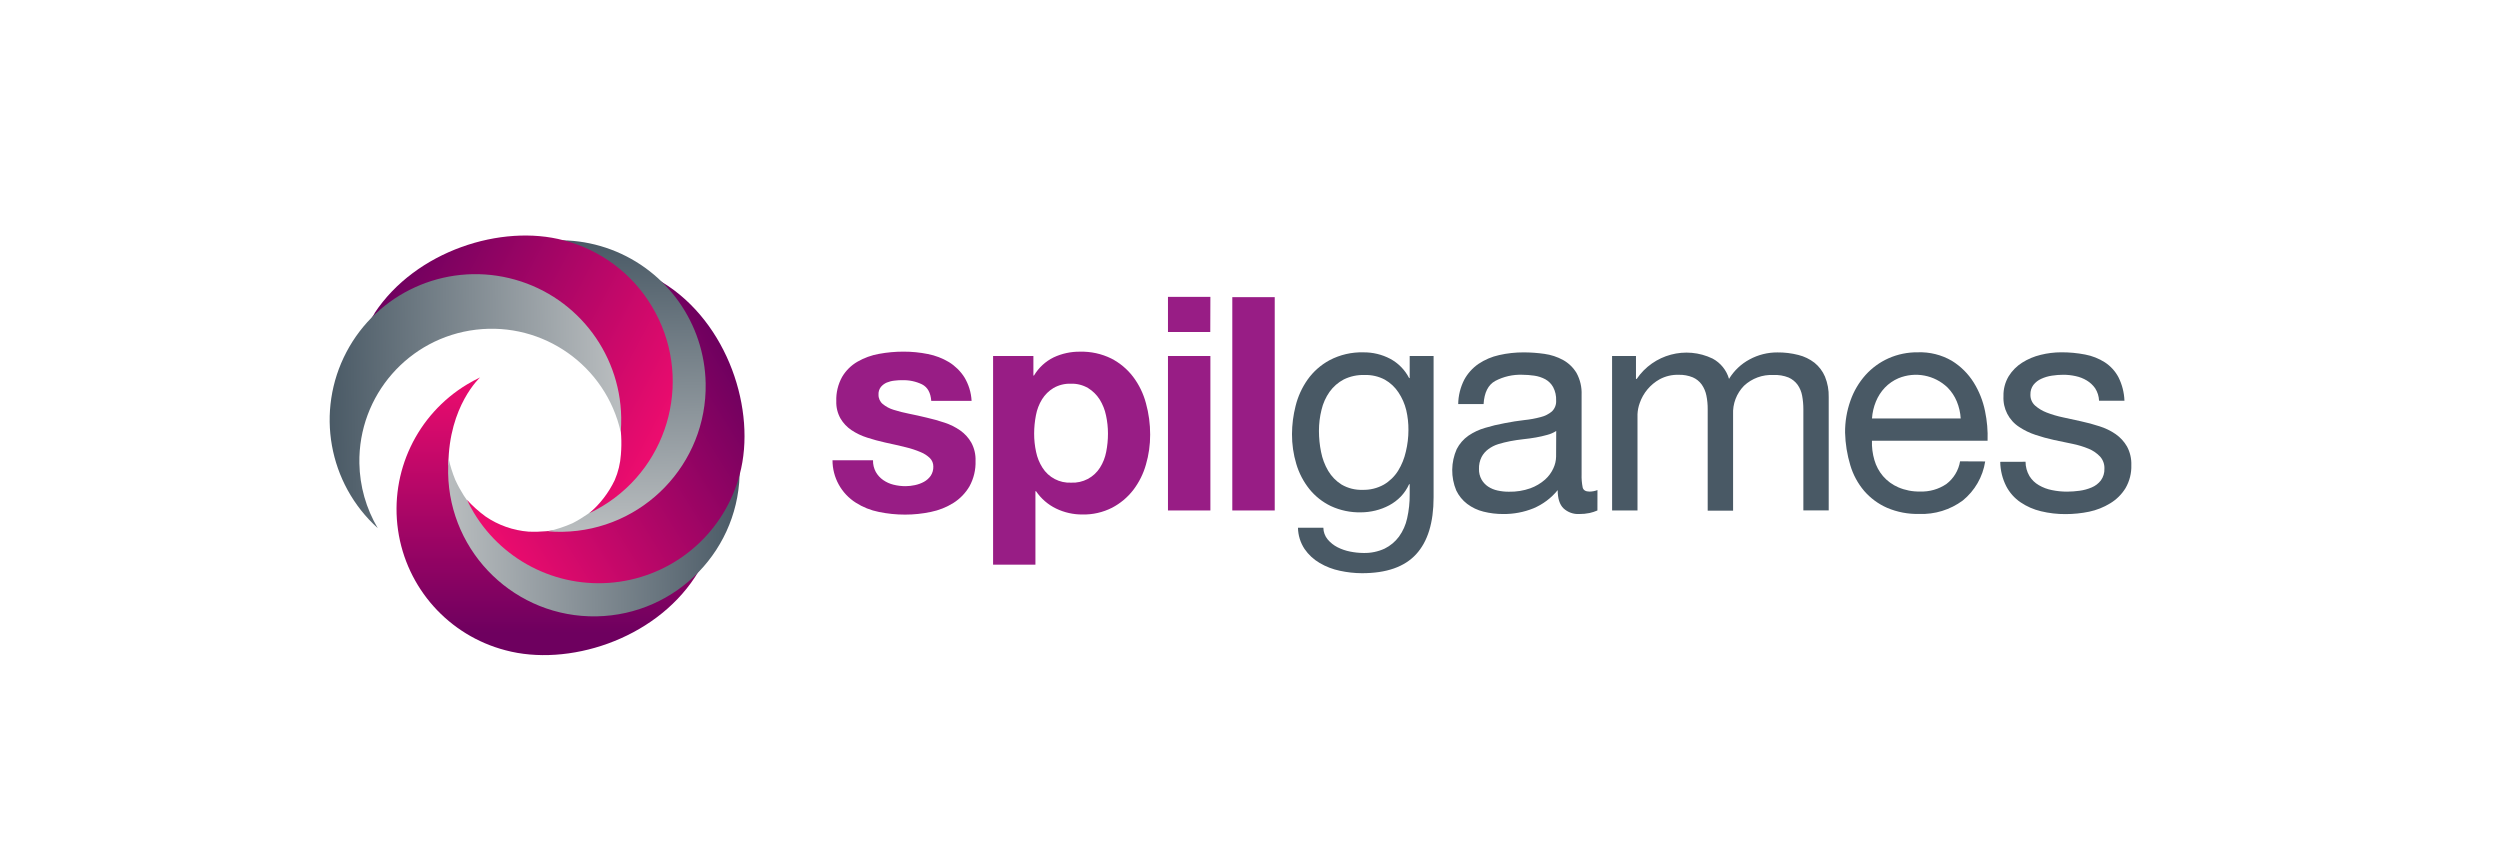
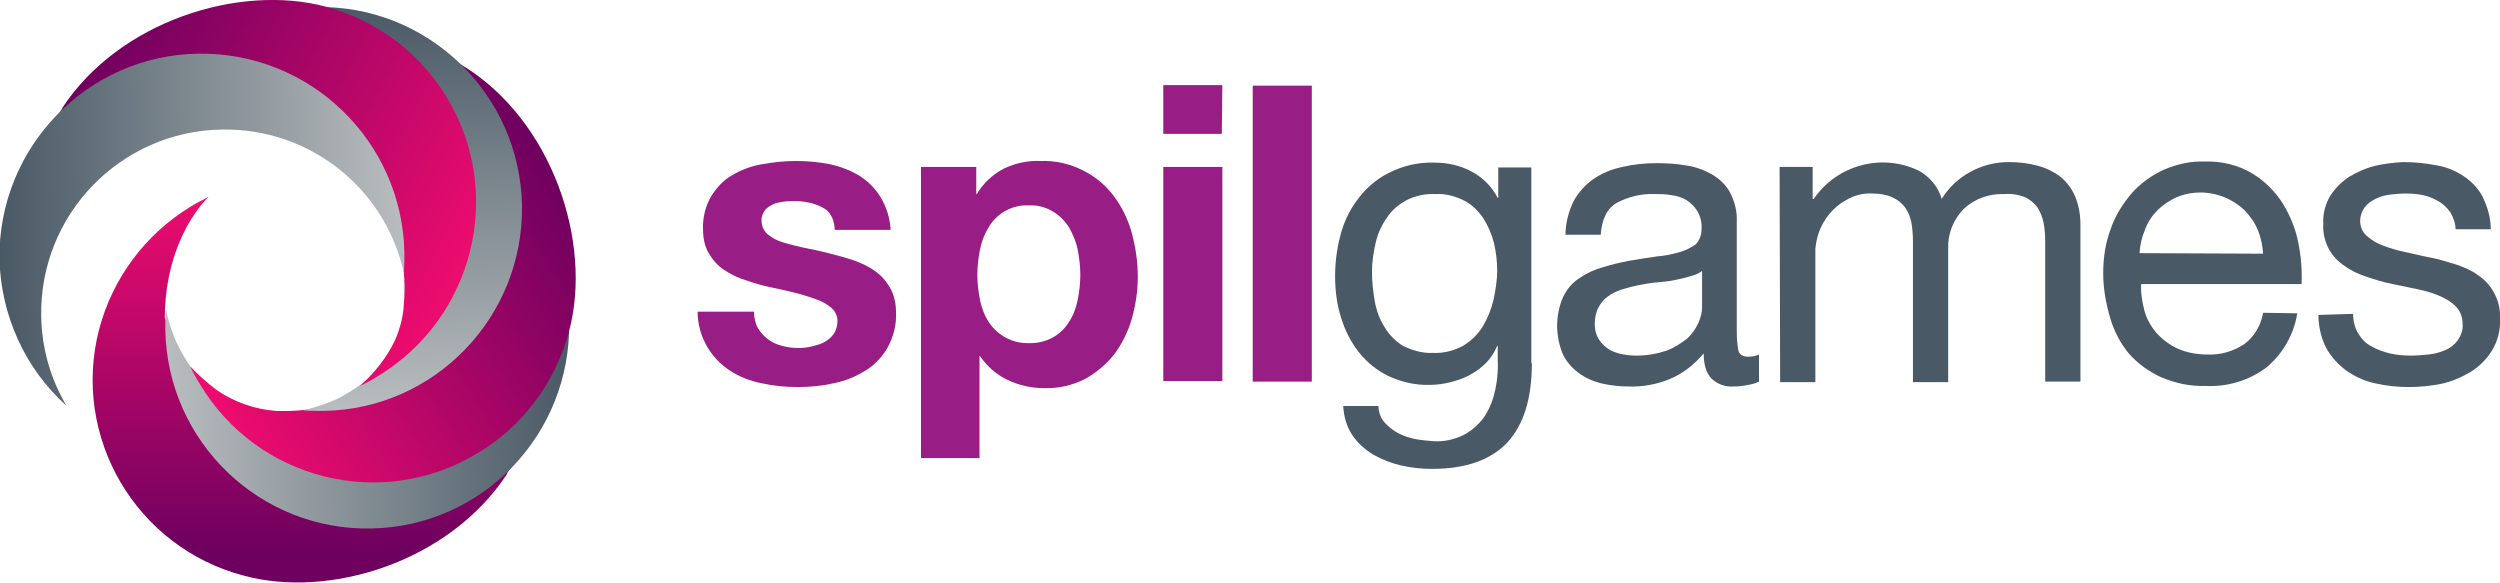
- <svg xmlns="http://www.w3.org/2000/svg" xmlns:xlink="http://www.w3.org/1999/xlink" id="Layer_1" data-name="Layer 1" viewBox="0 0 640 220">
-   <defs>
-     <style>.cls-1{fill:#981d85;}.cls-2{fill:#495965;}.cls-3{fill:url(#linear-gradient);}.cls-4{fill:url(#linear-gradient-2);}.cls-5{fill:url(#linear-gradient-3);}.cls-6{fill:url(#linear-gradient-4);}.cls-7{fill:url(#linear-gradient-5);}.cls-8{fill:url(#linear-gradient-6);}</style>
-     <linearGradient id="linear-gradient" x1="142.81" y1="96.61" x2="142.81" y2="167.71" gradientUnits="userSpaceOnUse">
-       <stop offset="0" stop-color="#ed0c6e" />
-       <stop offset="0.92" stop-color="#6e005f" />
-     </linearGradient>
-     <linearGradient id="linear-gradient-2" x1="114.81" y1="126.18" x2="189.44" y2="124.84" gradientUnits="userSpaceOnUse">
-       <stop offset="0" stop-color="#b9bdbf" />
-       <stop offset="1" stop-color="#495965" />
-     </linearGradient>
-     <linearGradient id="linear-gradient-3" x1="119.65" y1="128.71" x2="184.52" y2="88.17" gradientUnits="userSpaceOnUse">
-       <stop offset="0" stop-color="#ed0c6e" />
-       <stop offset="1" stop-color="#6e005f" />
-     </linearGradient>
-     <linearGradient id="linear-gradient-4" x1="149.05" y1="136.05" x2="147.71" y2="61.43" xlink:href="#linear-gradient-2" />
-     <linearGradient id="linear-gradient-5" x1="168.78" y1="113.39" x2="98.02" y2="75.76" xlink:href="#linear-gradient-3" />
-     <linearGradient id="linear-gradient-6" x1="797.35" y1="14222.87" x2="797.35" y2="14297.51" gradientTransform="translate(14364.59 -951.38) rotate(88.97)" xlink:href="#linear-gradient-2" />
-   </defs>
-   <path class="cls-1" d="M223.49,117.83a6,6,0,0,0,.72,3,6.31,6.31,0,0,0,1.88,2.06,8,8,0,0,0,2.63,1.19,12.72,12.72,0,0,0,3.1.38,11.55,11.55,0,0,0,2.41-.27,8.39,8.39,0,0,0,2.3-.84,5.15,5.15,0,0,0,1.72-1.53,4.08,4.08,0,0,0,.68-2.41,3,3,0,0,0-.84-2.1,7.34,7.34,0,0,0-2.41-1.57,24,24,0,0,0-3.86-1.26q-2.3-.57-5.2-1.19c-1.58-.35-3.12-.77-4.63-1.26a15.66,15.66,0,0,1-4-1.91,9.15,9.15,0,0,1-2.83-3,8.41,8.41,0,0,1-1.07-4.4,12,12,0,0,1,1.49-6.23,10.83,10.83,0,0,1,3.94-3.9,17.08,17.08,0,0,1,5.5-2,34.28,34.28,0,0,1,6.28-.57,31.19,31.19,0,0,1,6.23.61,16.75,16.75,0,0,1,5.39,2.06,12.51,12.51,0,0,1,3.94,3.86,13,13,0,0,1,1.87,6.08H238.4q-.22-3.14-2.37-4.24A10.84,10.84,0,0,0,231,97.33c-.61,0-1.27,0-2,.11a7,7,0,0,0-2,.5,4.11,4.11,0,0,0-1.49,1.11,2.94,2.94,0,0,0-.61,2,3,3,0,0,0,1.07,2.37,8,8,0,0,0,2.79,1.49,36.35,36.35,0,0,0,3.94,1c1.48.3,3,.63,4.51,1a47.23,47.23,0,0,1,4.63,1.3,15.26,15.26,0,0,1,4,2,9.63,9.63,0,0,1,2.83,3.13,9.14,9.14,0,0,1,1.07,4.63,12.67,12.67,0,0,1-1.56,6.54,12.52,12.52,0,0,1-4.1,4.24,17.32,17.32,0,0,1-5.77,2.3,31.76,31.76,0,0,1-6.61.69,32.72,32.72,0,0,1-6.74-.69,17.13,17.13,0,0,1-5.84-2.34,12.85,12.85,0,0,1-6-10.89Z" />
-   <path class="cls-1" d="M254.23,91.14h10.32v5h.15a12,12,0,0,1,5.05-4.66,15.5,15.5,0,0,1,6.74-1.45,17.13,17.13,0,0,1,8,1.75,16.49,16.49,0,0,1,5.58,4.67,19.6,19.6,0,0,1,3.29,6.77,29.76,29.76,0,0,1,1.08,8.06,26.89,26.89,0,0,1-1.08,7.65,19.35,19.35,0,0,1-3.24,6.5,16.52,16.52,0,0,1-5.43,4.55,16,16,0,0,1-7.61,1.73,15.2,15.2,0,0,1-6.74-1.53,13.06,13.06,0,0,1-5.12-4.44h-.15v18.81H254.23Zm20,32.42a8.25,8.25,0,0,0,7.38-3.86,11.56,11.56,0,0,0,1.57-4,23.94,23.94,0,0,0,.46-4.7,22,22,0,0,0-.5-4.66,12.55,12.55,0,0,0-1.64-4.1,9.28,9.28,0,0,0-2.95-2.9,8.21,8.21,0,0,0-4.4-1.11,8.37,8.37,0,0,0-4.47,1.11,8.87,8.87,0,0,0-2.91,2.87,11.91,11.91,0,0,0-1.57,4.09,24.71,24.71,0,0,0-.46,4.7,21.84,21.84,0,0,0,.5,4.7,12,12,0,0,0,1.61,4,8.21,8.21,0,0,0,7.38,3.86Z" />
-   <path class="cls-1" d="M309.83,85H299v-9h10.86ZM299,91.14h10.86v39.54H299Z" />
-   <path class="cls-1" d="M315.47,76.07h10.86v54.61H315.47Z" />
-   <path class="cls-2" d="M367,127.31q0,9.7-4.47,14.57t-13.88,4.86a26.88,26.88,0,0,1-5.63-.62,16.87,16.87,0,0,1-5.19-2,12,12,0,0,1-3.87-3.59,10.21,10.21,0,0,1-1.68-5.43h6.5a4.78,4.78,0,0,0,1.11,3,8.09,8.09,0,0,0,2.52,2,12.35,12.35,0,0,0,3.25,1.11,17.63,17.63,0,0,0,3.37.35,12.19,12.19,0,0,0,5.43-1.11,10.2,10.2,0,0,0,3.67-3.06,12.55,12.55,0,0,0,2.1-4.71,26.79,26.79,0,0,0,.65-6.12v-2.6h-.15a11.24,11.24,0,0,1-2.14,3.18,12.09,12.09,0,0,1-2.95,2.22,15.17,15.17,0,0,1-3.52,1.34,15.75,15.75,0,0,1-3.7.46,17.44,17.44,0,0,1-7.73-1.61,15.94,15.94,0,0,1-5.5-4.36,18.89,18.89,0,0,1-3.33-6.39,26.12,26.12,0,0,1-1.11-7.68,29.67,29.67,0,0,1,.92-7.19,20.06,20.06,0,0,1,3.06-6.73,16.48,16.48,0,0,1,5.66-5,17.58,17.58,0,0,1,8.64-2,14.4,14.4,0,0,1,6.84,1.64,11.59,11.59,0,0,1,4.86,4.94h.15V91.14H367Zm-18.2-1.91a10.58,10.58,0,0,0,5.47-1.34,10.73,10.73,0,0,0,3.63-3.52,15.94,15.94,0,0,0,2-4.93,23.58,23.58,0,0,0,.66-5.51A21.54,21.54,0,0,0,360,105a14.18,14.18,0,0,0-2-4.55,10.1,10.1,0,0,0-3.47-3.25A10.33,10.33,0,0,0,349.35,96,11.21,11.21,0,0,0,344,97.14a10.4,10.4,0,0,0-3.63,3.17,13.15,13.15,0,0,0-2.06,4.59,22.07,22.07,0,0,0-.66,5.43,27.07,27.07,0,0,0,.54,5.36,15.19,15.19,0,0,0,1.83,4.85,10.44,10.44,0,0,0,3.44,3.52A10,10,0,0,0,348.82,125.4Z" />
-   <path class="cls-2" d="M408.94,130.68a11.07,11.07,0,0,1-2,.65,12.42,12.42,0,0,1-2.68.26,5.48,5.48,0,0,1-4-1.45q-1.49-1.45-1.49-4.67a16,16,0,0,1-6.23,4.67,20.09,20.09,0,0,1-7.69,1.45,20.44,20.44,0,0,1-5.08-.61A11.48,11.48,0,0,1,375.6,129a9.47,9.47,0,0,1-2.8-3.44,13.41,13.41,0,0,1,.12-10.59,9.52,9.52,0,0,1,3-3.44,15,15,0,0,1,4.28-2,44.46,44.46,0,0,1,4.94-1.19c1.78-.35,3.47-.62,5.08-.8a26.34,26.34,0,0,0,4.21-.77,7.05,7.05,0,0,0,2.87-1.45,3.57,3.57,0,0,0,1.07-2.79,6.74,6.74,0,0,0-.77-3.44,5.17,5.17,0,0,0-2-2,8.51,8.51,0,0,0-2.82-.92,21.88,21.88,0,0,0-3.1-.23,13.78,13.78,0,0,0-6.88,1.57c-1.84,1-2.83,3-3,5.93h-6.5a14.16,14.16,0,0,1,1.53-6.2,11.67,11.67,0,0,1,3.67-4.09,15.5,15.5,0,0,1,5.28-2.25,27.76,27.76,0,0,1,6.27-.69,37.86,37.86,0,0,1,5.32.38,14,14,0,0,1,4.78,1.57,9.28,9.28,0,0,1,3.44,3.32,10.73,10.73,0,0,1,1.3,5.59v20.34a15,15,0,0,0,.27,3.36c.17.72.77,1.08,1.79,1.08a5.84,5.84,0,0,0,2-.39Zm-10.55-20.35a7.77,7.77,0,0,1-2.3,1,28.79,28.79,0,0,1-2.9.66c-1,.18-2.11.33-3.25.45s-2.26.3-3.33.5a29.74,29.74,0,0,0-3.06.76A8.28,8.28,0,0,0,381,115a5.85,5.85,0,0,0-1.72,2,6.36,6.36,0,0,0-.66,3.06,5.21,5.21,0,0,0,.66,2.71,5.37,5.37,0,0,0,1.68,1.8,7.07,7.07,0,0,0,2.41,1,12.89,12.89,0,0,0,2.9.31,15.53,15.53,0,0,0,5.51-.88,11.82,11.82,0,0,0,3.75-2.22,8.69,8.69,0,0,0,2.14-2.91,7.29,7.29,0,0,0,.69-2.94Z" />
-   <path class="cls-2" d="M412.69,91.14h6.12V97H419a15.41,15.41,0,0,1,19.43-5.2,8.59,8.59,0,0,1,4.2,5.2,13.7,13.7,0,0,1,5.28-5A14.75,14.75,0,0,1,455,90.22a20.79,20.79,0,0,1,5.39.65,11.16,11.16,0,0,1,4.13,2,9.25,9.25,0,0,1,2.68,3.56,13,13,0,0,1,.95,5.24v29h-6.49V104.75a18.72,18.72,0,0,0-.31-3.44,7.13,7.13,0,0,0-1.15-2.79,5.76,5.76,0,0,0-2.33-1.88A9.23,9.23,0,0,0,454,96a10.26,10.26,0,0,0-7.54,2.76,9.84,9.84,0,0,0-2.79,7.34v24.63h-6.5V104.75a16.75,16.75,0,0,0-.34-3.52,7.49,7.49,0,0,0-1.19-2.79,5.53,5.53,0,0,0-2.29-1.84,8.88,8.88,0,0,0-3.6-.65,9.67,9.67,0,0,0-4.89,1.15,11.14,11.14,0,0,0-5.09,6.08,9.49,9.49,0,0,0-.57,2.87v24.63h-6.5Z" />
-   <path class="cls-2" d="M508.21,118.13a16.05,16.05,0,0,1-5.74,10,17.62,17.62,0,0,1-11.16,3.44,19.76,19.76,0,0,1-8.22-1.57,16.6,16.6,0,0,1-5.86-4.32,18.1,18.1,0,0,1-3.55-6.57,31.65,31.65,0,0,1-1.34-8.34,23.8,23.8,0,0,1,1.38-8.22A19.57,19.57,0,0,1,477.58,96a17.62,17.62,0,0,1,5.89-4.28,18,18,0,0,1,7.45-1.53,16.17,16.17,0,0,1,8.76,2.18,17.27,17.27,0,0,1,5.58,5.54,22.12,22.12,0,0,1,2.91,7.34,31.39,31.39,0,0,1,.65,7.57h-29.6a15.73,15.73,0,0,0,.62,4.94,11.08,11.08,0,0,0,2.21,4.13,10.82,10.82,0,0,0,3.91,2.86,13.32,13.32,0,0,0,5.58,1.08,11.27,11.27,0,0,0,6.73-1.92,9.17,9.17,0,0,0,3.51-5.81Zm-6.27-11a13.44,13.44,0,0,0-1-4.36,11.12,11.12,0,0,0-2.36-3.56A11.71,11.71,0,0,0,486,96.83a10.59,10.59,0,0,0-3.48,2.41,11.51,11.51,0,0,0-2.29,3.56,13.77,13.77,0,0,0-1,4.32Z" />
-   <path class="cls-2" d="M518.54,118.21a7.25,7.25,0,0,0,1,3.67,6.9,6.9,0,0,0,2.41,2.33,10.55,10.55,0,0,0,3.36,1.26,18.93,18.93,0,0,0,3.86.39,24.39,24.39,0,0,0,3.22-.23,11.9,11.9,0,0,0,3.09-.85,5.77,5.77,0,0,0,2.34-1.79,4.8,4.8,0,0,0,.91-3,4.38,4.38,0,0,0-1.1-3.1,8.44,8.44,0,0,0-2.91-2,22.41,22.41,0,0,0-4.13-1.26l-4.78-1a44.6,44.6,0,0,1-4.74-1.31,17,17,0,0,1-4.13-2,8.82,8.82,0,0,1-4.05-7.88,9.45,9.45,0,0,1,1.33-5.12,11,11,0,0,1,3.45-3.48,15.73,15.73,0,0,1,4.74-2,21.92,21.92,0,0,1,5.24-.65,31.51,31.51,0,0,1,6.15.57,14.36,14.36,0,0,1,5.05,2,10.35,10.35,0,0,1,3.48,3.82,14.61,14.61,0,0,1,1.53,6h-6.5a6.38,6.38,0,0,0-1-3.18,7.12,7.12,0,0,0-2.15-2,9.19,9.19,0,0,0-2.83-1.11,14.66,14.66,0,0,0-3.17-.35,19.62,19.62,0,0,0-2.94.23,9.92,9.92,0,0,0-2.72.81,5.33,5.33,0,0,0-2,1.56,3.91,3.91,0,0,0-.76,2.45,3.63,3.63,0,0,0,1.18,2.83,9.91,9.91,0,0,0,3,1.8,27.15,27.15,0,0,0,4.14,1.22c1.52.34,3,.68,4.58,1a46.64,46.64,0,0,1,4.78,1.29,15.44,15.44,0,0,1,4.13,2,9.92,9.92,0,0,1,2.91,3.17,9.35,9.35,0,0,1,1.11,4.75,11.07,11.07,0,0,1-1.49,5.92,11.64,11.64,0,0,1-3.9,3.87A17,17,0,0,1,534.8,131a30.12,30.12,0,0,1-6,.61,26.06,26.06,0,0,1-6.31-.73,15.77,15.77,0,0,1-5.23-2.29,11.28,11.28,0,0,1-3.67-4.13,14.23,14.23,0,0,1-1.53-6.23Z" />
-   <path class="cls-3" d="M128.86,142.22a31.94,31.94,0,0,1-3.42-1.28,33.87,33.87,0,0,0,56.84-25.23,37.27,37.27,0,0,1-2.86,29.55c-.28.49-.56,1-.85,1.44h0a.57.57,0,0,1-.08.13c-.06.09-.11.18-.17.26s-.27.44-.41.66h0c-10.56,16.07-32.6,23-48.5,18.72h0a37.31,37.31,0,0,1-9.81-68.08c1.08-.65,2.19-1.24,3.31-1.78,0,0-8,7.24-8.12,22.29C114.8,118.9,123.43,142.65,128.86,142.22Z" />
-   <path class="cls-4" d="M189.35,119.79a37.21,37.21,0,0,0-12.3-27,33.86,33.86,0,0,1-28.55,51.08,34.35,34.35,0,0,1-7.29-.65,29.11,29.11,0,0,0,3.56-.7,34,34,0,0,1-28.21-19.65,33.57,33.57,0,0,1-1.72-5.48c-.1,1.25-.14,2.49-.12,3.75a37.32,37.32,0,1,0,74.63-1.34Z" />
-   <path class="cls-5" d="M169.56,72.26a0,0,0,0,1,0,0q-.7-.44-1.44-.84a37.23,37.23,0,0,0-29.55-2.87,33.88,33.88,0,0,1,26.55,55.32,28.43,28.43,0,0,0,1.05-3.63,35.15,35.15,0,0,1-30.87,15.86,22.61,22.61,0,0,1-11-3.88,31.2,31.2,0,0,1-4.78-4.3c.54,1.12,1.12,2.23,1.77,3.31a37.32,37.32,0,0,0,68.09-9.83h0C193.7,105.19,186.39,82.53,169.56,72.26Z" />
-   <path class="cls-6" d="M180.65,98.15a37.32,37.32,0,0,0-65-24.34,33.86,33.86,0,0,1,51.08,28.55,33,33,0,0,1-.42,6,29.28,29.28,0,0,0-.94-3.63,34.9,34.9,0,0,1-18.79,29.21,33.91,33.91,0,0,1-6.32,2.08,35.87,35.87,0,0,0,3.75.12A37.31,37.31,0,0,0,180.65,98.15Z" />
-   <path class="cls-7" d="M166.86,78.39a37.14,37.14,0,0,0-22.53-16.86h0c-15.88-4.26-37.9,2.63-48.47,18.67a.41.41,0,0,0,0,.09c-.13.19-.26.39-.38.59l-.2.3s0,.08-.07.13h0c-.28.47-.57,1-.84,1.44a37.21,37.21,0,0,0-2.87,29.54,33.89,33.89,0,0,1,55.24-26.61,28.94,28.94,0,0,0-3.6-1,34,34,0,0,1,15.81,31.67,19.79,19.79,0,0,1-1.58,6.56,25.55,25.55,0,0,1-6.5,8.46c1.12-.53,2.22-1.13,3.31-1.77A37.32,37.32,0,0,0,166.86,78.39Z" />
-   <path class="cls-8" d="M92,118.6a33.87,33.87,0,0,1,66.91-8c.1-1.23.14-2.48.12-3.74a37.32,37.32,0,1,0-62.32,28.35A33.68,33.68,0,0,1,92,118.6Z" />
+ <svg xmlns="http://www.w3.org/2000/svg" version="1.1" id="Layer_1" x="0px" y="0px" viewBox="0 0 461.2 107.4" style="enable-background:new 0 0 461.2 107.4;" xml:space="preserve">
+   <style type="text/css">
+ 	.st0{fill:#981D85;}
+ 	.st1{fill:#495965;}
+ 	.st2{fill:url(#SVGID_1_);}
+ 	.st3{fill:url(#SVGID_2_);}
+ 	.st4{fill:url(#SVGID_3_);}
+ 	.st5{fill:url(#SVGID_4_);}
+ 	.st6{fill:url(#SVGID_5_);}
+ 	.st7{fill:url(#SVGID_6_);}
+ </style>
+   <path class="st0" d="M139.1,57.5c0,1,0.2,2.1,0.7,3c0.5,0.8,1.1,1.5,1.9,2.1c0.8,0.6,1.7,1,2.6,1.2c1,0.3,2.1,0.4,3.1,0.4  c0.8,0,1.6-0.1,2.4-0.3c0.8-0.2,1.6-0.4,2.3-0.8c0.7-0.4,1.3-0.9,1.7-1.5c0.5-0.7,0.7-1.6,0.7-2.4c0-0.8-0.3-1.5-0.8-2.1  c-0.7-0.7-1.5-1.2-2.4-1.6c-1.2-0.5-2.5-0.9-3.9-1.3c-1.5-0.4-3.3-0.8-5.2-1.2c-1.6-0.3-3.1-0.8-4.6-1.3c-1.4-0.4-2.8-1.1-4-1.9  c-1.2-0.8-2.1-1.8-2.8-3c-0.8-1.3-1.1-2.9-1.1-4.4c-0.1-2.2,0.4-4.3,1.5-6.2c1-1.6,2.3-3,3.9-3.9c1.7-1,3.6-1.7,5.5-2  c2.1-0.4,4.2-0.6,6.3-0.6c2.1,0,4.2,0.2,6.2,0.6c1.9,0.4,3.7,1.1,5.4,2.1c1.6,1,2.9,2.3,3.9,3.9c1.1,1.8,1.8,3.9,1.9,6.1H154  c-0.1-2.1-0.9-3.5-2.4-4.2c-1.6-0.8-3.3-1.1-5-1.1c-0.6,0-1.3,0-2,0.1c-0.7,0.1-1.4,0.2-2,0.5c-0.6,0.3-1.1,0.6-1.5,1.1  c-0.4,0.6-0.7,1.3-0.6,2c0,0.9,0.4,1.8,1.1,2.4c0.8,0.7,1.8,1.2,2.8,1.5c1.3,0.4,2.6,0.7,3.9,1c1.5,0.3,3,0.6,4.5,1  c1.6,0.4,3.1,0.8,4.6,1.3c1.4,0.5,2.8,1.1,4,2c1.2,0.8,2.1,1.9,2.8,3.1c0.8,1.4,1.1,3,1.1,4.6c0.1,2.3-0.5,4.5-1.6,6.5  c-1,1.7-2.4,3.2-4.1,4.2c-1.8,1.1-3.7,1.9-5.8,2.3c-2.2,0.5-4.4,0.7-6.6,0.7c-2.3,0-4.5-0.2-6.7-0.7c-2.1-0.4-4.1-1.2-5.8-2.3  c-3.7-2.4-6-6.5-6-10.9L139.1,57.5z" />
+   <path class="st0" d="M169.8,30.8h10.3v5h0.1c1.2-2,2.9-3.6,5-4.7c2.1-1,4.4-1.5,6.7-1.4c2.8-0.1,5.5,0.5,8,1.8  c2.2,1.1,4.1,2.7,5.6,4.7c1.5,2,2.6,4.3,3.3,6.8c0.7,2.6,1.1,5.3,1.1,8.1c0,2.6-0.4,5.2-1.1,7.7c-0.7,2.4-1.8,4.6-3.2,6.5  c-1.5,1.9-3.3,3.4-5.4,4.6c-2.4,1.2-5,1.8-7.6,1.7c-2.3,0-4.6-0.5-6.7-1.5c-2.1-1-3.8-2.5-5.1-4.4h-0.1v18.8h-10.8V30.8z   M189.8,63.3c3,0.1,5.8-1.3,7.4-3.9c0.8-1.2,1.3-2.6,1.6-4c0.3-1.5,0.5-3.1,0.5-4.7c0-1.6-0.2-3.1-0.5-4.7c-0.3-1.5-0.9-2.8-1.6-4.1  c-0.8-1.2-1.8-2.2-3-2.9c-1.3-0.8-2.9-1.2-4.4-1.1c-1.6-0.1-3.1,0.3-4.5,1.1c-1.2,0.7-2.2,1.7-2.9,2.9c-0.8,1.3-1.3,2.6-1.6,4.1  c-0.3,1.5-0.5,3.1-0.5,4.7c0,1.6,0.2,3.2,0.5,4.7c0.3,1.4,0.8,2.8,1.6,4C184,61.9,186.9,63.4,189.8,63.3L189.8,63.3z" />
+   <path class="st0" d="M225.4,24.7h-10.8v-9h10.9L225.4,24.7z M214.6,30.8h10.9v39.5h-10.9V30.8z" />
+   <path class="st0" d="M231.1,15.8h10.9v54.6h-10.9V15.8z" />
+   <path class="st1" d="M282.6,67c0,6.5-1.5,11.3-4.5,14.6c-3,3.2-7.6,4.9-13.9,4.9c-1.9,0-3.8-0.2-5.6-0.6c-1.8-0.4-3.6-1.1-5.2-2  c-1.5-0.9-2.9-2.1-3.9-3.6c-1.1-1.6-1.6-3.5-1.7-5.4h6.5c0,1.1,0.4,2.2,1.1,3c0.7,0.8,1.6,1.5,2.5,2c1,0.5,2.1,0.9,3.2,1.1  c1.1,0.2,2.2,0.3,3.4,0.4c1.9,0.1,3.7-0.3,5.4-1.1c1.4-0.7,2.7-1.8,3.7-3.1c1-1.4,1.7-3,2.1-4.7c0.5-2,0.7-4.1,0.6-6.1v-2.6h-0.1  c-0.5,1.2-1.2,2.3-2.1,3.2c-0.9,0.9-1.9,1.6-3,2.2c-1.1,0.6-2.3,1-3.5,1.3c-1.2,0.3-2.5,0.5-3.7,0.5c-2.7,0.1-5.3-0.5-7.7-1.6  c-2.1-1-4-2.5-5.5-4.4c-1.5-1.9-2.6-4.1-3.3-6.4c-0.8-2.5-1.1-5.1-1.1-7.7c0-2.4,0.3-4.8,0.9-7.2c0.6-2.4,1.6-4.7,3.1-6.7  c1.5-2.1,3.4-3.8,5.7-5c2.7-1.4,5.6-2.1,8.6-2c2.4,0,4.7,0.5,6.8,1.6c2.1,1.1,3.8,2.8,4.9,4.9h0.1v-5.6h6.1V67z M264.4,65.1  c1.9,0.1,3.8-0.4,5.5-1.3c1.5-0.9,2.7-2.1,3.6-3.5c0.9-1.5,1.6-3.2,2-4.9c0.4-1.8,0.7-3.7,0.7-5.5c0-1.7-0.2-3.4-0.6-5.1  c-0.4-1.6-1.1-3.2-2-4.6c-0.9-1.3-2.1-2.5-3.5-3.2c-1.6-0.8-3.4-1.3-5.2-1.2c-1.9-0.1-3.7,0.3-5.4,1.1c-1.4,0.8-2.7,1.8-3.6,3.2  c-1,1.4-1.7,2.9-2.1,4.6c-0.4,1.8-0.7,3.6-0.7,5.4c0,1.8,0.2,3.6,0.5,5.4c0.3,1.7,0.9,3.4,1.8,4.8c0.8,1.4,2,2.6,3.4,3.5  C260.7,64.7,262.5,65.2,264.4,65.1L264.4,65.1z" />
+   <path class="st1" d="M324.5,70.4c-0.6,0.3-1.3,0.5-2,0.6c-0.9,0.2-1.8,0.3-2.7,0.3c-1.5,0.1-2.9-0.4-4-1.4c-1-1-1.5-2.5-1.5-4.7  c-1.7,2-3.8,3.7-6.2,4.7c-2.4,1-5.1,1.5-7.7,1.4c-1.7,0-3.4-0.2-5.1-0.6c-1.5-0.4-2.9-1-4.2-2c-1.2-0.9-2.2-2.1-2.8-3.4  c-1.4-3.4-1.4-7.2,0.1-10.6c0.7-1.4,1.7-2.6,3-3.4c1.3-0.9,2.8-1.6,4.3-2c1.6-0.5,3.3-0.9,4.9-1.2c1.8-0.3,3.5-0.6,5.1-0.8  c1.4-0.1,2.8-0.4,4.2-0.8c1.1-0.3,2-0.8,2.9-1.4c0.7-0.7,1.1-1.7,1.1-2.8c0.1-1.2-0.2-2.4-0.8-3.4c-0.5-0.8-1.2-1.5-2-2  c-0.9-0.5-1.8-0.8-2.8-0.9c-1-0.2-2.1-0.2-3.1-0.2c-2.4-0.1-4.8,0.5-6.9,1.6c-1.8,1-2.8,3-3,5.9h-6.5c0-2.2,0.6-4.3,1.5-6.2  c0.9-1.6,2.1-3,3.7-4.1c1.6-1.1,3.4-1.8,5.3-2.2c2.1-0.5,4.2-0.7,6.3-0.7c1.8,0,3.6,0.1,5.3,0.4c1.7,0.2,3.3,0.8,4.8,1.6  c1.4,0.8,2.6,1.9,3.4,3.3c0.9,1.7,1.4,3.6,1.3,5.6v20.3c0,1.1,0.1,2.3,0.3,3.4c0.2,0.7,0.8,1.1,1.8,1.1c0.7,0,1.4-0.1,2-0.4  L324.5,70.4z M314,50c-0.7,0.5-1.5,0.8-2.3,1c-1,0.3-1.9,0.5-2.9,0.7c-1,0.2-2.1,0.3-3.2,0.4s-2.3,0.3-3.3,0.5  c-1,0.2-2.1,0.5-3.1,0.8c-0.9,0.3-1.8,0.7-2.6,1.3c-0.7,0.5-1.3,1.2-1.7,2c-0.5,0.9-0.7,2-0.7,3.1c0,0.9,0.2,1.9,0.7,2.7  c0.4,0.7,1,1.3,1.7,1.8c0.7,0.5,1.6,0.8,2.4,1c1,0.2,1.9,0.3,2.9,0.3c1.9,0,3.7-0.3,5.5-0.9c1.4-0.5,2.6-1.3,3.8-2.2  c0.9-0.8,1.6-1.8,2.1-2.9c0.4-0.9,0.7-1.9,0.7-2.9L314,50z" />
+   <path class="st1" d="M328.3,30.8h6.1v5.9h0.2c4.3-6.3,12.6-8.5,19.4-5.2c2,1.1,3.6,3,4.2,5.2c1.3-2.1,3.1-3.8,5.3-5  c2.2-1.2,4.6-1.8,7.1-1.8c1.8,0,3.6,0.2,5.4,0.7c1.5,0.4,2.9,1.1,4.1,2c1.2,1,2.1,2.2,2.7,3.6c0.7,1.7,1,3.4,1,5.2v29h-6.5V44.5  c0-1.2-0.1-2.3-0.3-3.4c-0.2-1-0.6-2-1.1-2.8c-0.6-0.8-1.4-1.5-2.3-1.9c-1.2-0.5-2.5-0.7-3.9-0.6c-2.8-0.1-5.5,0.9-7.5,2.8  c-1.9,2-2.9,4.6-2.8,7.3v24.6h-6.5v-26c0-1.2-0.1-2.4-0.3-3.5c-0.2-1-0.6-2-1.2-2.8c-0.6-0.8-1.4-1.4-2.3-1.8  c-1.1-0.5-2.4-0.7-3.6-0.7c-1.7-0.1-3.4,0.3-4.9,1.2c-2.4,1.3-4.2,3.5-5.1,6.1c-0.3,0.9-0.5,1.9-0.6,2.9v24.6h-6.5L328.3,30.8z" />
+   <path class="st1" d="M423.8,57.8c-0.6,3.9-2.7,7.5-5.7,10c-3.2,2.4-7.2,3.6-11.2,3.4c-2.8,0.1-5.6-0.5-8.2-1.6  c-2.2-1-4.3-2.5-5.9-4.3c-1.6-1.9-2.8-4.2-3.5-6.6c-0.8-2.7-1.3-5.5-1.3-8.3c0-2.8,0.4-5.6,1.4-8.2c0.8-2.4,2.2-4.6,3.9-6.6  c1.6-1.8,3.7-3.3,5.9-4.3c2.3-1,4.9-1.6,7.5-1.5c3.1-0.1,6.1,0.6,8.8,2.2c2.3,1.4,4.2,3.3,5.6,5.5c1.4,2.3,2.4,4.7,2.9,7.3  c0.5,2.5,0.7,5,0.6,7.6h-29.6c-0.1,1.7,0.2,3.3,0.6,4.9c0.4,1.5,1.2,2.9,2.2,4.1c1.1,1.2,2.4,2.2,3.9,2.9c1.8,0.8,3.7,1.1,5.6,1.1  c2.4,0.1,4.7-0.6,6.7-1.9c1.9-1.4,3.1-3.5,3.5-5.8L423.8,57.8z M417.5,46.8c-0.1-1.5-0.4-3-1-4.4c-0.5-1.3-1.4-2.5-2.4-3.6  c-3.4-3.2-8.3-4.2-12.6-2.4c-1.3,0.6-2.5,1.4-3.5,2.4c-1,1-1.8,2.2-2.3,3.6c-0.6,1.4-0.9,2.8-1,4.3L417.5,46.8z" />
+   <path class="st1" d="M434.1,57.9c0,1.3,0.3,2.6,1,3.7c0.6,1,1.4,1.8,2.4,2.3c1,0.6,2.2,1,3.4,1.3c1.3,0.3,2.6,0.4,3.9,0.4  c1.1,0,2.2-0.1,3.2-0.2c1.1-0.1,2.1-0.4,3.1-0.8c0.9-0.4,1.7-1,2.3-1.8c0.6-0.9,1-1.9,0.9-3c0-1.1-0.3-2.2-1.1-3.1  c-0.8-0.9-1.8-1.5-2.9-2c-1.3-0.6-2.7-1-4.1-1.3l-4.8-1c-1.6-0.3-3.2-0.8-4.7-1.3c-1.5-0.5-2.9-1.1-4.1-2c-2.7-1.7-4.2-4.7-4-7.9  c-0.1-1.8,0.4-3.6,1.3-5.1c0.9-1.4,2.1-2.6,3.5-3.5c1.5-0.9,3.1-1.6,4.7-2c1.7-0.4,3.5-0.6,5.2-0.7c2.1,0,4.1,0.2,6.2,0.6  c1.8,0.3,3.5,1,5,2c1.5,1,2.7,2.3,3.5,3.8c0.9,1.9,1.5,3.9,1.5,6H453c0-1.1-0.4-2.2-1-3.2c-0.6-0.8-1.3-1.5-2.2-2  c-0.9-0.5-1.8-0.9-2.8-1.1c-1-0.2-2.1-0.3-3.2-0.3c-1,0-2,0.1-2.9,0.2c-0.9,0.1-1.9,0.4-2.7,0.8c-0.8,0.4-1.5,0.9-2,1.6  c-0.5,0.7-0.8,1.6-0.8,2.4c0,1.1,0.4,2.1,1.2,2.8c0.9,0.8,1.9,1.4,3,1.8c1.3,0.5,2.7,0.9,4.1,1.2c1.5,0.3,3,0.7,4.6,1  c1.6,0.3,3.2,0.8,4.8,1.3c1.5,0.5,2.9,1.1,4.1,2c1.2,0.8,2.2,1.9,2.9,3.2c0.8,1.5,1.2,3.1,1.1,4.8c0.1,2.1-0.4,4.1-1.5,5.9  c-1,1.6-2.3,2.9-3.9,3.9c-1.7,1-3.5,1.8-5.4,2.2c-2,0.4-4,0.6-6,0.6c-2.1,0-4.2-0.2-6.3-0.7c-1.9-0.4-3.6-1.2-5.2-2.3  c-1.5-1.1-2.8-2.5-3.7-4.1c-1-1.9-1.5-4.1-1.5-6.2L434.1,57.9z" />
+   <linearGradient id="SVGID_1_" gradientUnits="userSpaceOnUse" x1="58.403" y1="65.095" x2="58.403" y2="-6.005" gradientTransform="matrix(1 0 0 -1 0 101.41)">
+     <stop offset="0" style="stop-color:#ED0C6E" />
+     <stop offset="0.92" style="stop-color:#6E005F" />
+   </linearGradient>
+   <path class="st2" d="M44.5,81.9c-1.2-0.4-2.3-0.8-3.4-1.3c13.7,12.7,35.2,11.8,47.9-1.9c5.9-6.3,9.1-14.7,9-23.3  c3.2,9.8,2.1,20.5-2.9,29.6c-0.3,0.5-0.6,1-0.9,1.4l0,0c0,0,0,0.1-0.1,0.1c-0.1,0.1-0.1,0.2-0.2,0.3s-0.3,0.4-0.4,0.7l0,0  c-10.6,16.1-32.6,23-48.5,18.7l0,0C25.1,101,13.1,80.6,18.3,60.7c2.5-9.4,8.5-17.5,16.9-22.6c1.1-0.7,2.2-1.2,3.3-1.8  c0,0-8,7.2-8.1,22.3C30.4,58.6,39,82.4,44.5,81.9z" />
+   <linearGradient id="SVGID_2_" gradientUnits="userSpaceOnUse" x1="30.415" y1="35.519" x2="105.045" y2="36.858" gradientTransform="matrix(1 0 0 -1 0 101.41)">
+     <stop offset="0" style="stop-color:#B9BDBF" />
+     <stop offset="1" style="stop-color:#495965" />
+   </linearGradient>
+   <path class="st3" d="M105,59.5c-0.2-10.3-4.6-20.1-12.3-27c9.5,16.1,4.2,36.9-11.9,46.4c-5,3-10.8,4.6-16.6,4.7  c-2.4,0-4.9-0.2-7.3-0.6c1.2-0.2,2.4-0.4,3.6-0.7c-12.3-1-23.1-8.5-28.2-19.7c-0.7-1.8-1.3-3.6-1.7-5.5c-0.1,1.2-0.1,2.5-0.1,3.8  c0.4,20.6,17.4,37,38,36.6S105.3,80.1,105,59.5L105,59.5L105,59.5z" />
+   <linearGradient id="SVGID_3_" gradientUnits="userSpaceOnUse" x1="35.287" y1="33.037" x2="100.114" y2="73.549" gradientTransform="matrix(1 0 0 -1 0 101.41)">
+     <stop offset="0" style="stop-color:#ED0C6E" />
+     <stop offset="1" style="stop-color:#6E005F" />
+   </linearGradient>
+   <path class="st4" d="M85.2,12L85.2,12c-0.5-0.3-0.9-0.6-1.4-0.8c-9-5-19.7-6.1-29.5-2.9c18.7-0.2,34,14.8,34.2,33.6  c0.1,7.9-2.6,15.6-7.6,21.8c0.4-1.2,0.8-2.4,1.1-3.6C75,70.3,63.3,76.3,50.9,75.8c-3.9-0.3-7.7-1.6-11-3.9c-1.7-1.3-3.3-2.7-4.8-4.3  c0.5,1.1,1.1,2.2,1.8,3.3c10.6,17.7,33.6,23.4,51.2,12.7c8.4-5,14.4-13.1,16.9-22.6l0,0C109.3,44.9,102,22.2,85.2,12z" />
+   <linearGradient id="SVGID_4_" gradientUnits="userSpaceOnUse" x1="64.654" y1="25.655" x2="63.314" y2="100.275" gradientTransform="matrix(1 0 0 -1 0 101.41)">
+     <stop offset="0" style="stop-color:#B9BDBF" />
+     <stop offset="1" style="stop-color:#495965" />
+   </linearGradient>
+   <path class="st5" d="M96.3,37.9c-0.4-20.6-17.4-37-38-36.6c-10.3,0.2-20.1,4.6-27,12.3C47.4,4,68.1,9.3,77.6,25.4  c3,5,4.6,10.8,4.7,16.6c0,2-0.1,4-0.4,6c-0.2-1.2-0.5-2.4-0.9-3.6c-0.6,12.4-7.8,23.5-18.8,29.2c-2,0.9-4.2,1.6-6.3,2.1  c1.2,0.1,2.5,0.1,3.8,0.1C80.2,75.5,96.6,58.5,96.3,37.9C96.3,37.9,96.3,37.9,96.3,37.9z" />
+   <linearGradient id="SVGID_5_" gradientUnits="userSpaceOnUse" x1="84.402" y1="48.313" x2="13.675" y2="85.926" gradientTransform="matrix(1 0 0 -1 0 101.41)">
+     <stop offset="0" style="stop-color:#ED0C6E" />
+     <stop offset="1" style="stop-color:#6E005F" />
+   </linearGradient>
+   <path class="st6" d="M82.5,18.1c-5-8.4-13.1-14.4-22.5-16.9l0,0C44.1-3,22,3.9,11.5,19.9c0,0,0,0.1,0,0.1c-0.1,0.2-0.3,0.4-0.4,0.6  l-0.2,0.3c0,0,0,0.1-0.1,0.1l0,0c-0.3,0.5-0.6,1-0.8,1.4c-5,9-6.1,19.7-2.9,29.5C6.9,33.3,22,18,40.7,17.8  c7.9-0.1,15.5,2.6,21.6,7.6c-1.2-0.4-2.4-0.7-3.6-1c10.8,6.8,16.9,19,15.8,31.7c-0.1,2.3-0.7,4.5-1.6,6.6c-1.5,3.2-3.8,6.1-6.5,8.5  c1.1-0.5,2.2-1.1,3.3-1.8C87.4,58.7,93.1,35.7,82.5,18.1z" />
+   <linearGradient id="SVGID_6_" gradientUnits="userSpaceOnUse" x1="514.673" y1="-13000.98" x2="514.673" y2="-13075.62" gradientTransform="matrix(1.797590e-02 0.9998 0.9998 -1.797590e-02 13063.589 -706.778)">
+     <stop offset="0" style="stop-color:#B9BDBF" />
+     <stop offset="1" style="stop-color:#495965" />
+   </linearGradient>
+   <path class="st7" d="M7.6,58.3C7.3,39.6,22.2,24.2,40.9,23.9C57,23.6,71,34.6,74.5,50.3c0.1-1.2,0.1-2.5,0.1-3.7  c-0.4-20.6-17.4-37-38-36.7s-37,17.4-36.7,38C0.2,58.2,4.6,68,12.3,74.9C9.3,69.9,7.7,64.2,7.6,58.3z" />
</svg>
